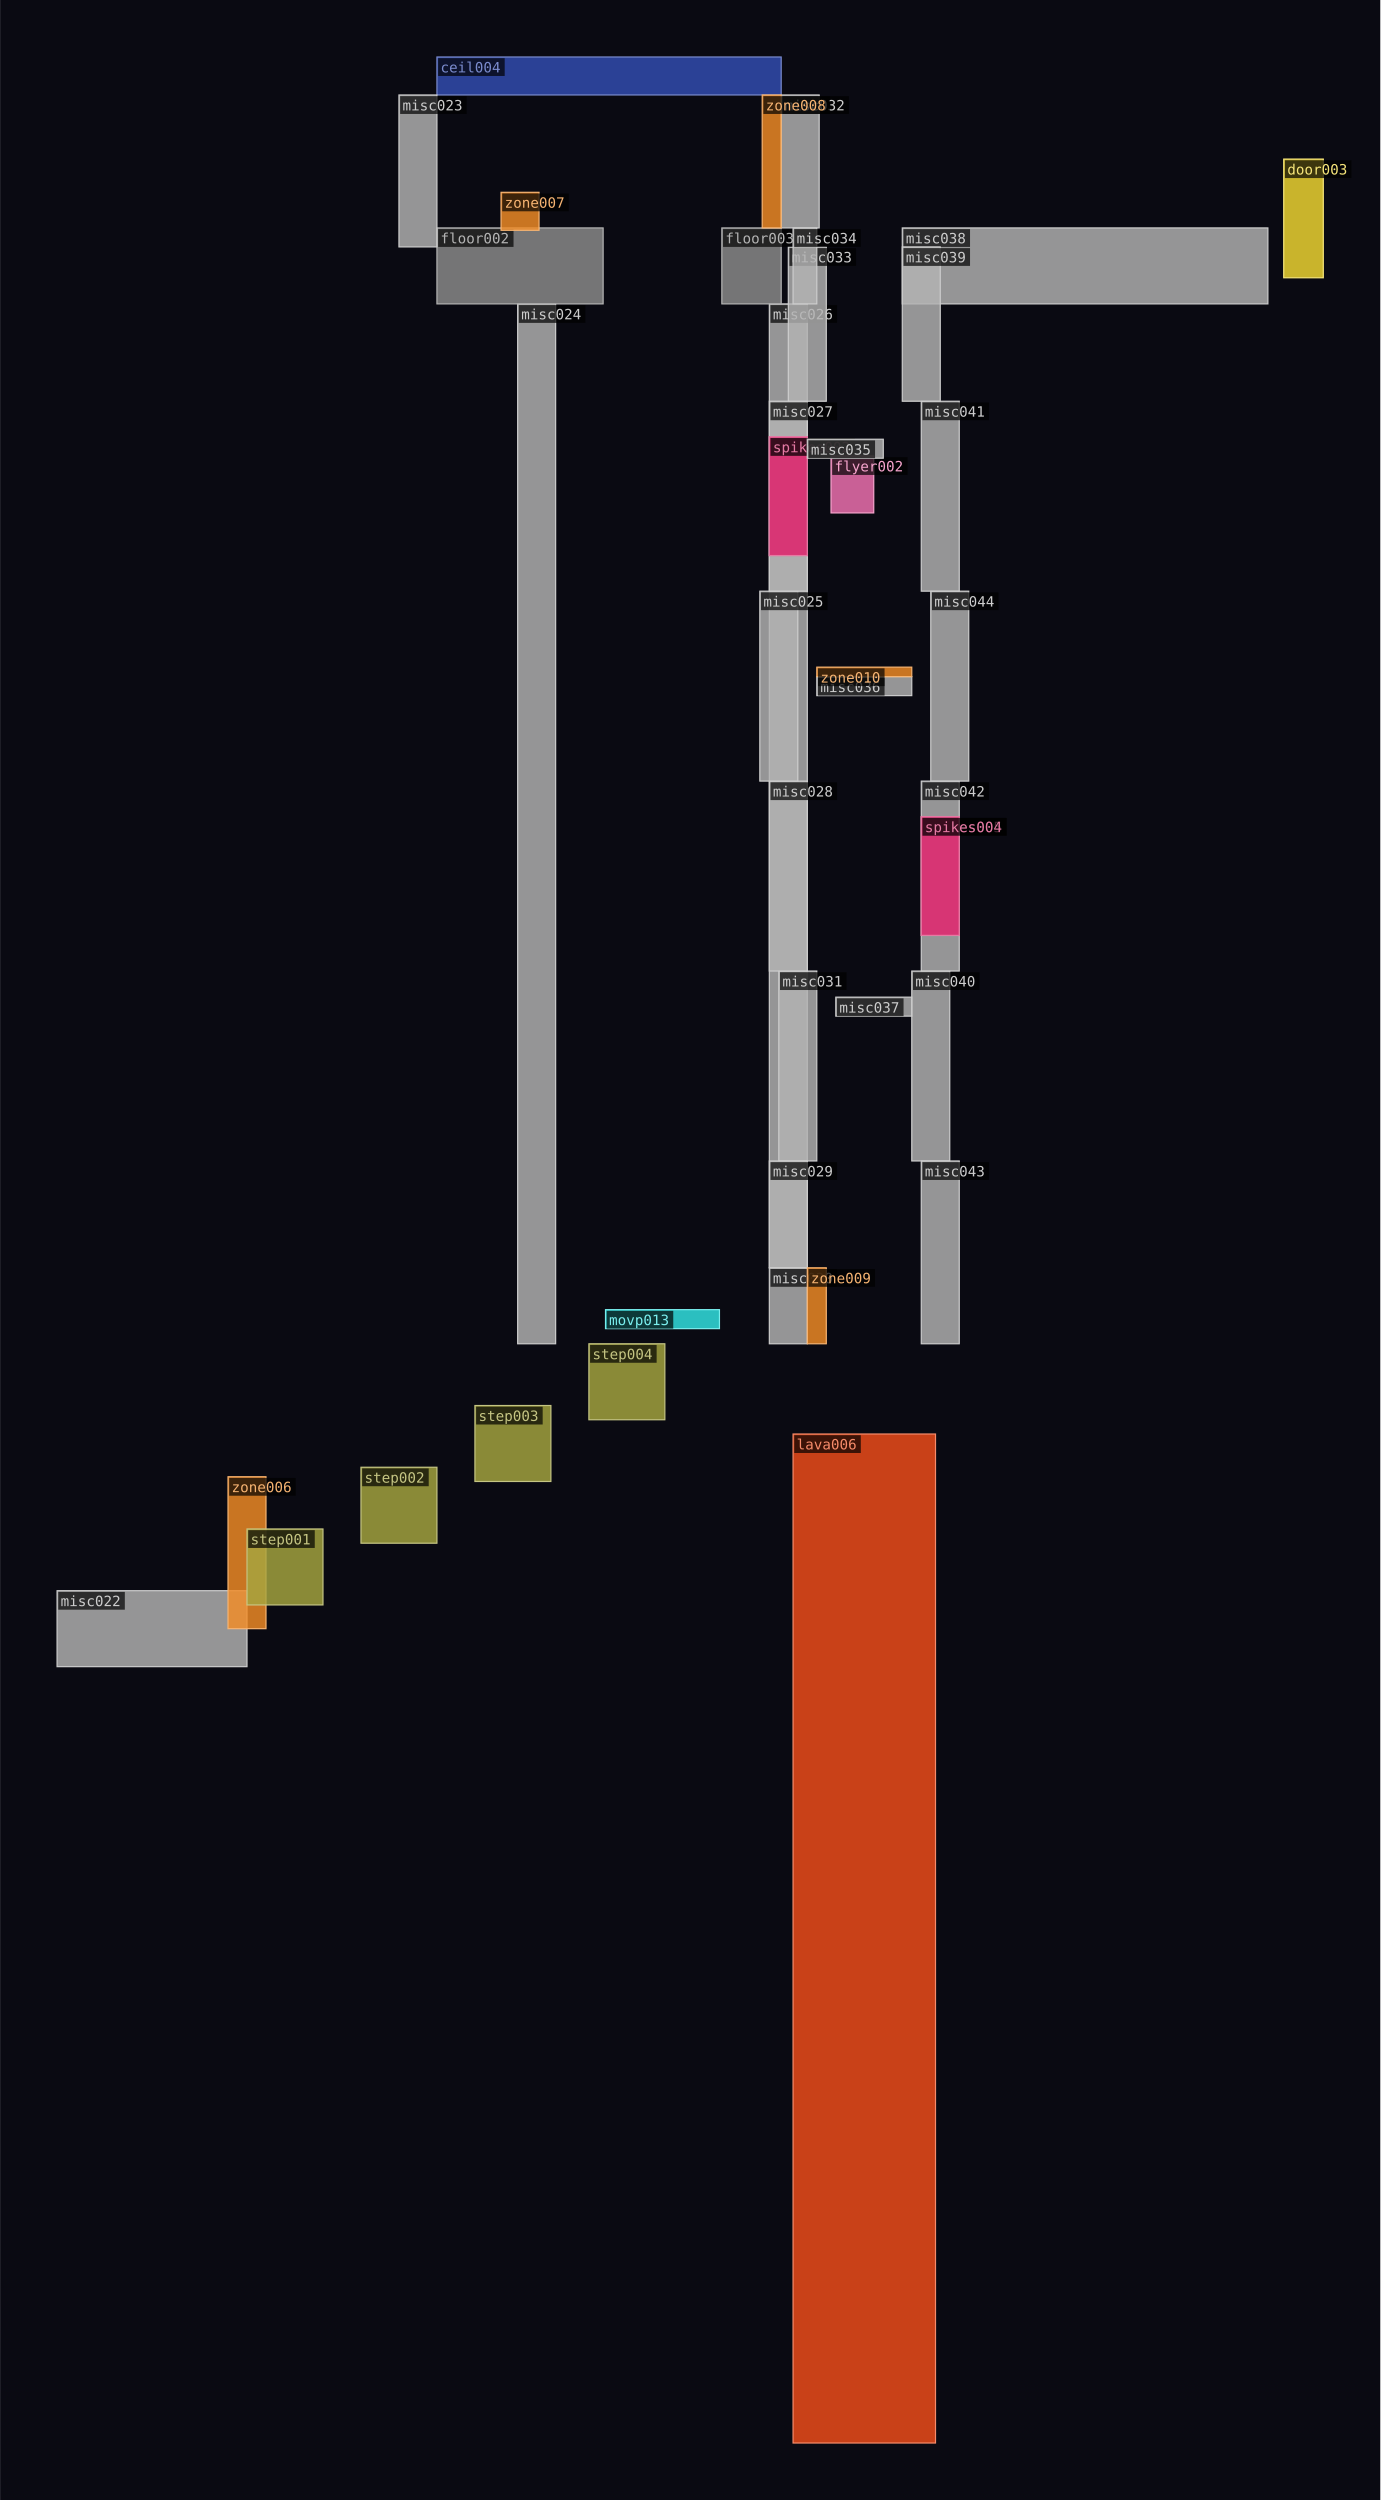
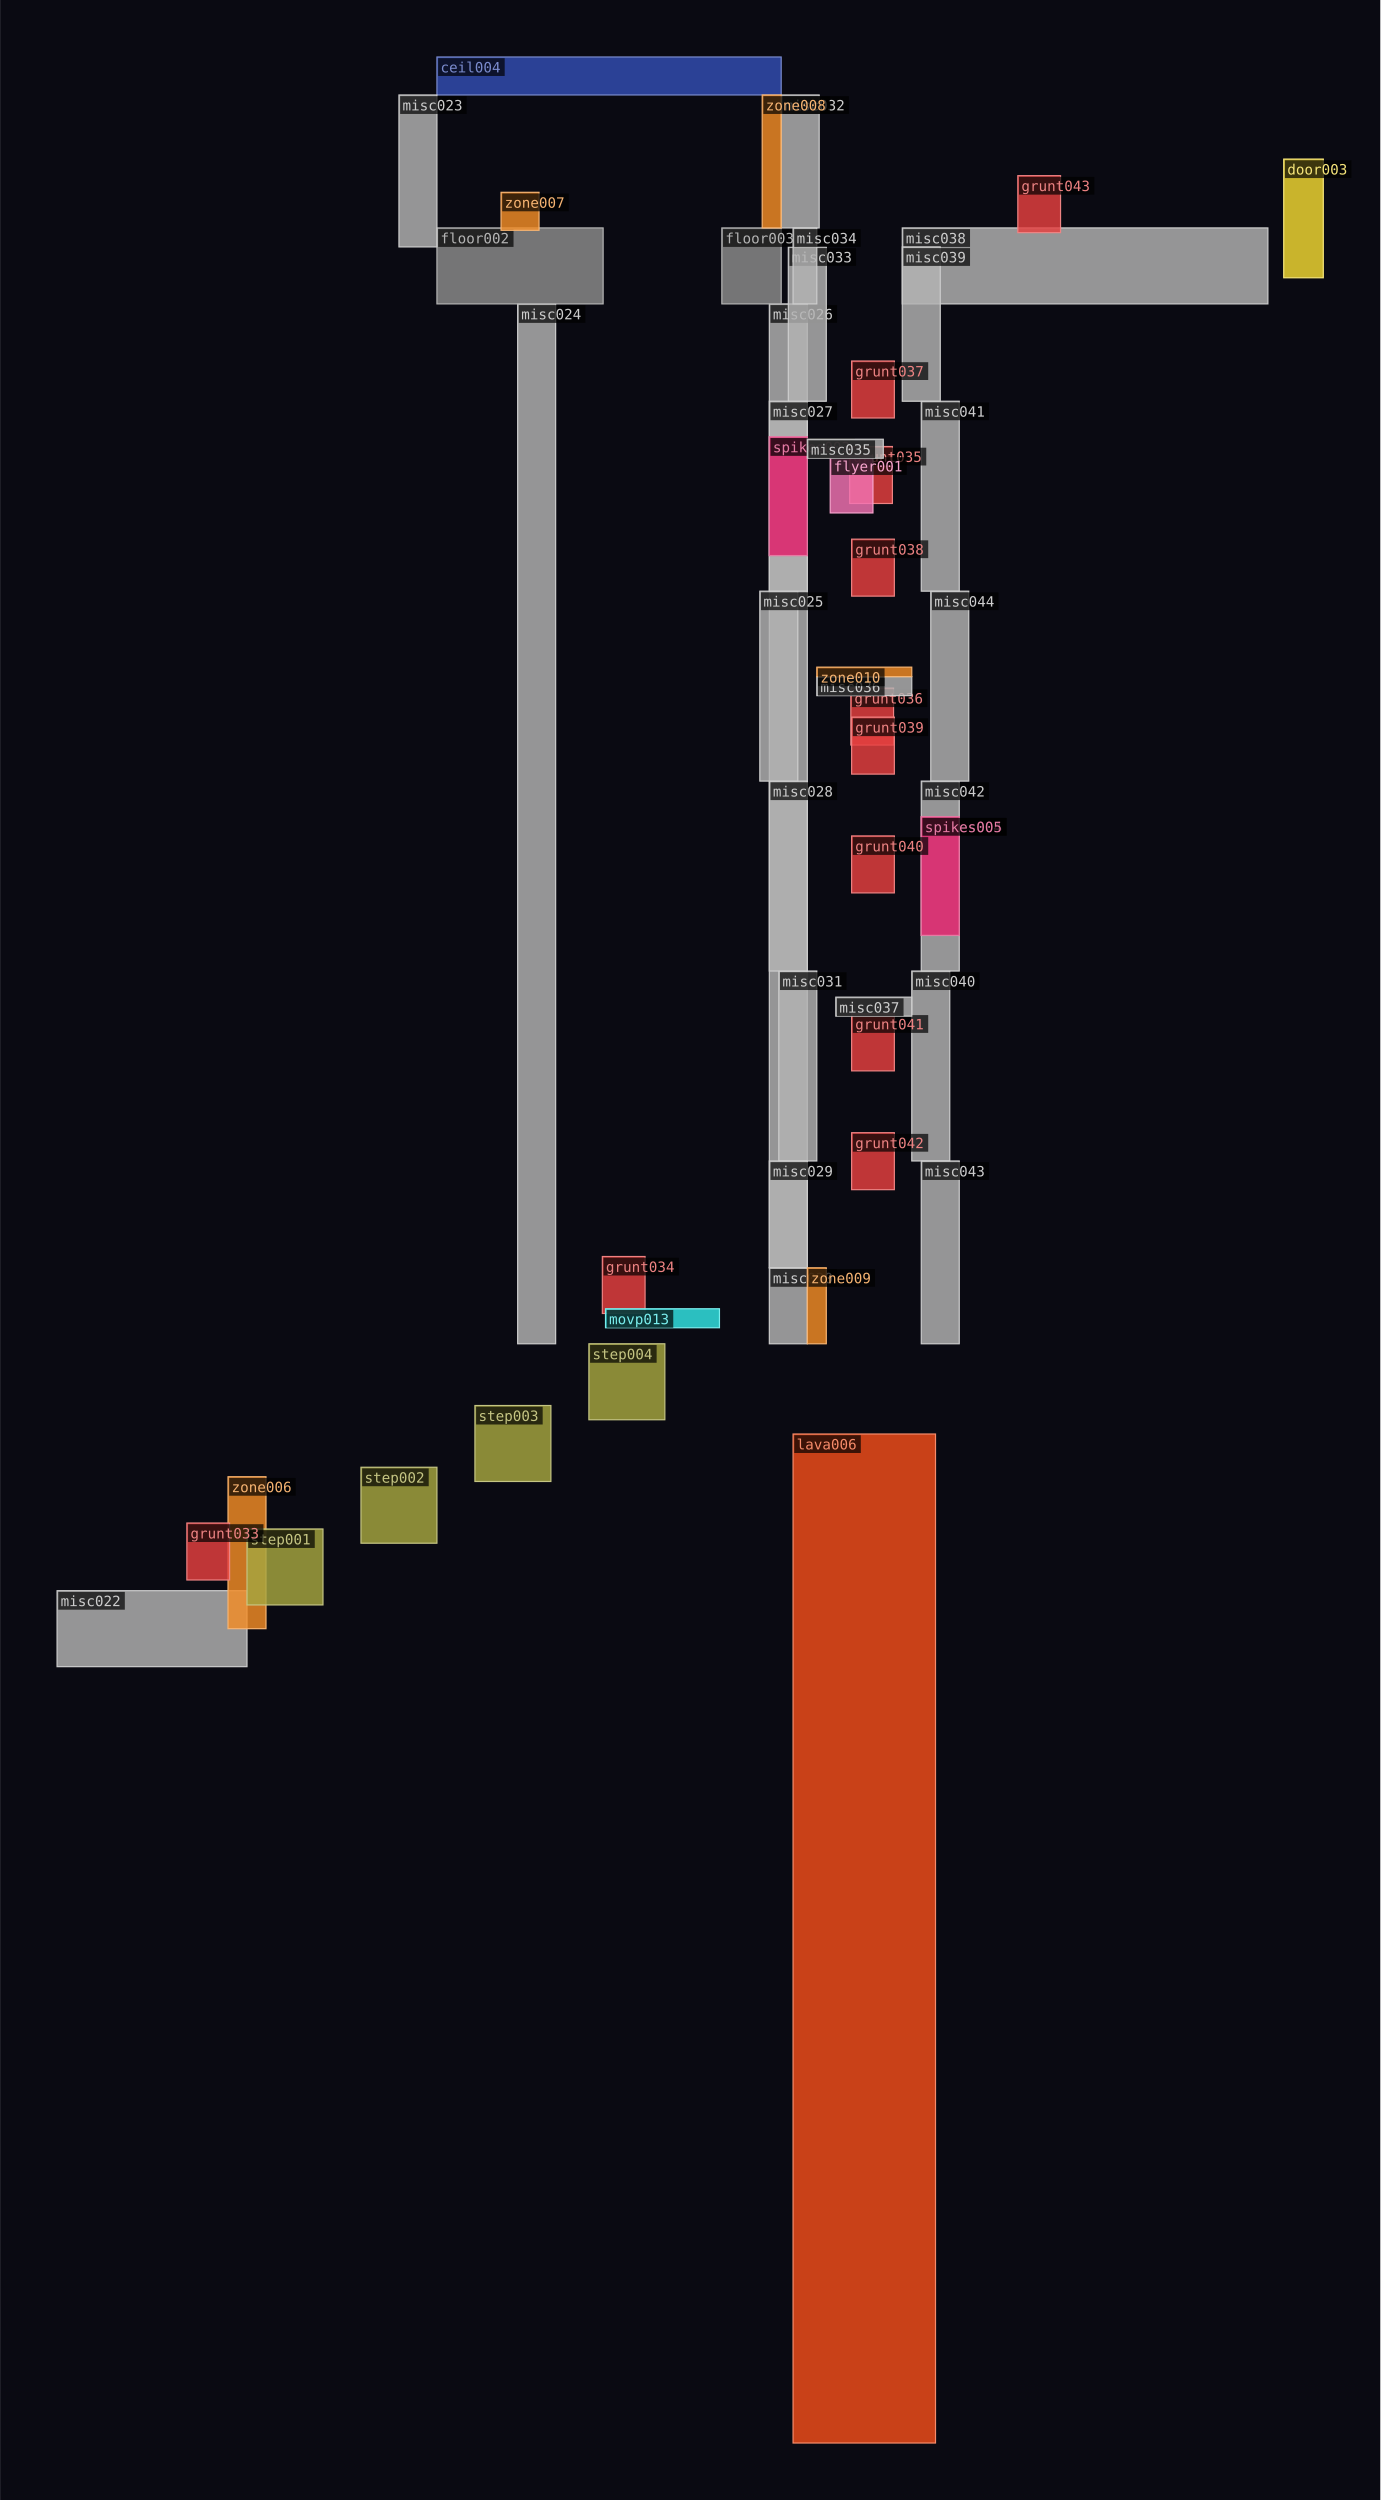
<svg xmlns="http://www.w3.org/2000/svg" viewBox="16064 -56 2325.33 4212" width="1546" height="2800" font-family="monospace">
  <rect x="16064" y="-56" width="2325.33" height="4212" fill="#0a0a12" />
  <rect x="17400" y="2360" width="240" height="1700" fill="#f24d1a" fill-opacity="0.82" stroke="#f78b6a" stroke-width="2" />
  <rect x="17402" y="2362" width="112.16" height="30" fill="#000000" fill-opacity="0.7" />
  <text x="17406" y="2386" font-size="24" fill="#f78b6a">lava006</text>
  <rect x="16936" y="456" width="64" height="1752" fill="#b3b3b3" fill-opacity="0.82" stroke="#cdcdcd" stroke-width="2" />
  <rect x="16938" y="458" width="112.16" height="30" fill="#000000" fill-opacity="0.7" />
  <text x="16942" y="482" font-size="24" fill="#cdcdcd">misc024</text>
  <rect x="17360" y="456" width="64" height="1624" fill="#b3b3b3" fill-opacity="0.82" stroke="#cdcdcd" stroke-width="2" />
  <rect x="17362" y="458" width="112.16" height="30" fill="#000000" fill-opacity="0.7" />
  <text x="17366" y="482" font-size="24" fill="#cdcdcd">misc026</text>
  <rect x="17584" y="328" width="616" height="128" fill="#b3b3b3" fill-opacity="0.82" stroke="#cdcdcd" stroke-width="2" />
  <rect x="17586" y="330" width="112.16" height="30" fill="#000000" fill-opacity="0.7" />
  <text x="17590" y="354" font-size="24" fill="#cdcdcd">misc038</text>
  <rect x="16160" y="2624" width="320" height="128" fill="#b3b3b3" fill-opacity="0.82" stroke="#cdcdcd" stroke-width="2" />
  <rect x="16162" y="2626" width="112.16" height="30" fill="#000000" fill-opacity="0.7" />
  <text x="16166" y="2650" font-size="24" fill="#cdcdcd">misc022</text>
  <rect x="16800" y="40" width="580" height="64" fill="#334db3" fill-opacity="0.82" stroke="#7a8bcd" stroke-width="2" />
  <rect x="16802" y="42" width="112.16" height="30" fill="#000000" fill-opacity="0.7" />
  <text x="16806" y="66" font-size="24" fill="#7a8bcd">ceil004</text>
  <rect x="16800" y="328" width="280" height="128" fill="#8c8c8c" fill-opacity="0.82" stroke="#b4b4b4" stroke-width="2" />
  <rect x="16802" y="330" width="127.04" height="30" fill="#000000" fill-opacity="0.7" />
  <text x="16806" y="354" font-size="24" fill="#b4b4b4">floor002</text>
  <rect x="17376" y="1580" width="64" height="320" fill="#b3b3b3" fill-opacity="0.82" stroke="#cdcdcd" stroke-width="2" />
  <rect x="17378" y="1582" width="112.16" height="30" fill="#000000" fill-opacity="0.7" />
  <text x="17382" y="1606" font-size="24" fill="#cdcdcd">misc031</text>
  <rect x="17600" y="1580" width="64" height="320" fill="#b3b3b3" fill-opacity="0.82" stroke="#cdcdcd" stroke-width="2" />
  <rect x="17602" y="1582" width="112.16" height="30" fill="#000000" fill-opacity="0.7" />
  <text x="17606" y="1606" font-size="24" fill="#cdcdcd">misc040</text>
  <rect x="17360" y="1260" width="64" height="320" fill="#b3b3b3" fill-opacity="0.82" stroke="#cdcdcd" stroke-width="2" />
  <rect x="17362" y="1262" width="112.16" height="30" fill="#000000" fill-opacity="0.7" />
  <text x="17366" y="1286" font-size="24" fill="#cdcdcd">misc028</text>
  <rect x="17616" y="1260" width="64" height="320" fill="#b3b3b3" fill-opacity="0.82" stroke="#cdcdcd" stroke-width="2" />
  <rect x="17618" y="1262" width="112.16" height="30" fill="#000000" fill-opacity="0.7" />
  <text x="17622" y="1286" font-size="24" fill="#cdcdcd">misc042</text>
  <rect x="17344" y="940" width="64" height="320" fill="#b3b3b3" fill-opacity="0.82" stroke="#cdcdcd" stroke-width="2" />
  <rect x="17346" y="942" width="112.16" height="30" fill="#000000" fill-opacity="0.7" />
  <text x="17350" y="966" font-size="24" fill="#cdcdcd">misc025</text>
  <rect x="17632" y="940" width="64" height="320" fill="#b3b3b3" fill-opacity="0.82" stroke="#cdcdcd" stroke-width="2" />
  <rect x="17634" y="942" width="112.16" height="30" fill="#000000" fill-opacity="0.7" />
  <text x="17638" y="966" font-size="24" fill="#cdcdcd">misc044</text>
  <rect x="17360" y="620" width="64" height="320" fill="#b3b3b3" fill-opacity="0.82" stroke="#cdcdcd" stroke-width="2" />
  <rect x="17362" y="622" width="112.16" height="30" fill="#000000" fill-opacity="0.7" />
  <text x="17366" y="646" font-size="24" fill="#cdcdcd">misc027</text>
  <rect x="17616" y="620" width="64" height="320" fill="#b3b3b3" fill-opacity="0.82" stroke="#cdcdcd" stroke-width="2" />
  <rect x="17618" y="622" width="112.16" height="30" fill="#000000" fill-opacity="0.7" />
  <text x="17622" y="646" font-size="24" fill="#cdcdcd">misc041</text>
  <rect x="17616" y="1900" width="64" height="308" fill="#b3b3b3" fill-opacity="0.82" stroke="#cdcdcd" stroke-width="2" />
  <rect x="17618" y="1902" width="112.16" height="30" fill="#000000" fill-opacity="0.7" />
  <text x="17622" y="1926" font-size="24" fill="#cdcdcd">misc043</text>
  <rect x="17584" y="360" width="64" height="260" fill="#b3b3b3" fill-opacity="0.82" stroke="#cdcdcd" stroke-width="2" />
  <rect x="17586" y="362" width="112.16" height="30" fill="#000000" fill-opacity="0.7" />
  <text x="17590" y="386" font-size="24" fill="#cdcdcd">misc039</text>
  <rect x="17392" y="360" width="64" height="260" fill="#b3b3b3" fill-opacity="0.82" stroke="#cdcdcd" stroke-width="2" />
  <rect x="17394" y="362" width="112.16" height="30" fill="#000000" fill-opacity="0.7" />
  <text x="17398" y="386" font-size="24" fill="#cdcdcd">misc033</text>
  <rect x="16864" y="2312" width="128" height="128" fill="#a6a640" fill-opacity="0.82" stroke="#c5c583" stroke-width="2" />
  <rect x="16866" y="2314" width="112.16" height="30" fill="#000000" fill-opacity="0.7" />
  <text x="16870" y="2338" font-size="24" fill="#c5c583">step003</text>
  <rect x="16448" y="2432" width="64" height="256" fill="#f28c26" fill-opacity="0.82" stroke="#f7b472" stroke-width="2" />
  <rect x="16450" y="2434" width="112.16" height="30" fill="#000000" fill-opacity="0.7" />
  <text x="16454" y="2458" font-size="24" fill="#f7b472">zone006</text>
  <rect x="16736" y="104" width="64" height="256" fill="#b3b3b3" fill-opacity="0.82" stroke="#cdcdcd" stroke-width="2" />
  <rect x="16738" y="106" width="112.16" height="30" fill="#000000" fill-opacity="0.7" />
  <text x="16742" y="130" font-size="24" fill="#cdcdcd">misc023</text>
  <rect x="16672" y="2416" width="128" height="128" fill="#a6a640" fill-opacity="0.82" stroke="#c5c583" stroke-width="2" />
  <rect x="16674" y="2418" width="112.16" height="30" fill="#000000" fill-opacity="0.7" />
  <text x="16678" y="2442" font-size="24" fill="#c5c583">step002</text>
  <rect x="16480" y="2520" width="128" height="128" fill="#a6a640" fill-opacity="0.82" stroke="#c5c583" stroke-width="2" />
  <rect x="16482" y="2522" width="112.16" height="30" fill="#000000" fill-opacity="0.7" />
  <text x="16486" y="2546" font-size="24" fill="#c5c583">step001</text>
  <rect x="17056" y="2208" width="128" height="128" fill="#a6a640" fill-opacity="0.82" stroke="#c5c583" stroke-width="2" />
  <rect x="17058" y="2210" width="112.16" height="30" fill="#000000" fill-opacity="0.7" />
  <text x="17062" y="2234" font-size="24" fill="#c5c583">step004</text>
  <rect x="17380" y="104" width="64" height="224" fill="#b3b3b3" fill-opacity="0.82" stroke="#cdcdcd" stroke-width="2" />
  <rect x="17382" y="106" width="112.16" height="30" fill="#000000" fill-opacity="0.7" />
  <text x="17386" y="130" font-size="24" fill="#cdcdcd">misc032</text>
  <rect x="18226.67" y="212" width="66.67" height="200" fill="#f2d933" fill-opacity="0.82" stroke="#f7e67a" stroke-width="2" />
  <rect x="18228.67" y="214" width="112.16" height="30" fill="#000000" fill-opacity="0.7" />
  <text x="18232.67" y="238" font-size="24" fill="#f7e67a">door003</text>
  <rect x="17280" y="328" width="100" height="128" fill="#8c8c8c" fill-opacity="0.82" stroke="#b4b4b4" stroke-width="2" />
  <rect x="17282" y="330" width="127.04" height="30" fill="#000000" fill-opacity="0.7" />
  <text x="17286" y="354" font-size="24" fill="#b4b4b4">floor003</text>
+   <rect x="17616" y="1320" width="64" height="200" fill="#d93373" fill-opacity="0.82" stroke="#e67aa4" stroke-width="2" />
+   <rect x="17618" y="1322" width="141.92" height="30" fill="#000000" fill-opacity="0.7" />
+   <text x="17622" y="1346" font-size="24" fill="#e67aa4">spikes004</text>
+   <rect x="17616" y="1320" width="64" height="200" fill="#d93373" fill-opacity="0.82" stroke="#e67aa4" stroke-width="2" />
+   <rect x="17618" y="1322" width="141.92" height="30" fill="#000000" fill-opacity="0.7" />
+   <text x="17622" y="1346" font-size="24" fill="#e67aa4">spikes005</text>
+   <rect x="17360" y="680" width="64" height="200" fill="#d93373" fill-opacity="0.82" stroke="#e67aa4" stroke-width="2" />
+   <rect x="17362" y="682" width="141.92" height="30" fill="#000000" fill-opacity="0.7" />
+   <text x="17366" y="706" font-size="24" fill="#e67aa4">spikes002</text>
  <rect x="17360" y="680" width="64" height="200" fill="#d93373" fill-opacity="0.82" stroke="#e67aa4" stroke-width="2" />
  <rect x="17362" y="682" width="141.92" height="30" fill="#000000" fill-opacity="0.7" />
  <text x="17366" y="706" font-size="24" fill="#e67aa4">spikes003</text>
-   <rect x="17360" y="680" width="64" height="200" fill="#d93373" fill-opacity="0.82" stroke="#e67aa4" stroke-width="2" />
-   <rect x="17362" y="682" width="141.92" height="30" fill="#000000" fill-opacity="0.7" />
-   <text x="17366" y="706" font-size="24" fill="#e67aa4">spikes002</text>
-   <rect x="17616" y="1320" width="64" height="200" fill="#d93373" fill-opacity="0.82" stroke="#e67aa4" stroke-width="2" />
-   <rect x="17618" y="1322" width="141.92" height="30" fill="#000000" fill-opacity="0.7" />
-   <text x="17622" y="1346" font-size="24" fill="#e67aa4">spikes005</text>
-   <rect x="17616" y="1320" width="64" height="200" fill="#d93373" fill-opacity="0.82" stroke="#e67aa4" stroke-width="2" />
-   <rect x="17618" y="1322" width="141.92" height="30" fill="#000000" fill-opacity="0.7" />
-   <text x="17622" y="1346" font-size="24" fill="#e67aa4">spikes004</text>
  <rect x="17360" y="1900" width="64" height="180" fill="#b3b3b3" fill-opacity="0.82" stroke="#cdcdcd" stroke-width="2" />
  <rect x="17362" y="1902" width="112.16" height="30" fill="#000000" fill-opacity="0.7" />
  <text x="17366" y="1926" font-size="24" fill="#cdcdcd">misc029</text>
  <rect x="17360" y="2080" width="64" height="128" fill="#b3b3b3" fill-opacity="0.82" stroke="#cdcdcd" stroke-width="2" />
  <rect x="17362" y="2082" width="112.16" height="30" fill="#000000" fill-opacity="0.7" />
  <text x="17366" y="2106" font-size="24" fill="#cdcdcd">misc030</text>
  <rect x="17348" y="104" width="32" height="224" fill="#f28c26" fill-opacity="0.82" stroke="#f7b472" stroke-width="2" />
  <rect x="17350" y="106" width="112.16" height="30" fill="#000000" fill-opacity="0.7" />
  <text x="17354" y="130" font-size="24" fill="#f7b472">zone008</text>
-   <rect x="17463.94" y="712.18" width="72" height="96" fill="#f273b3" fill-opacity="0.82" stroke="#f7a4cd" stroke-width="2" />
-   <rect x="17465.94" y="714.18" width="127.04" height="30" fill="#000000" fill-opacity="0.7" />
-   <text x="17469.94" y="738.18" font-size="24" fill="#f7a4cd">flyer002</text>
-   <rect x="17084" y="2150.5" width="192" height="32" fill="#33e6e6" fill-opacity="0.82" stroke="#7aeeee" stroke-width="2" />
-   <rect x="17086" y="2152.5" width="112.16" height="30" fill="#000000" fill-opacity="0.7" />
-   <text x="17090" y="2176.5" font-size="24" fill="#7aeeee">movp013</text>
+   <rect x="17498.67" y="1352.36" width="72" height="96" fill="#e64040" fill-opacity="0.82" stroke="#ee8383" stroke-width="2" />
+   <rect x="17500.67" y="1354.36" width="127.04" height="30" fill="#000000" fill-opacity="0.7" />
+   <text x="17504.67" y="1378.36" font-size="24" fill="#ee8383">grunt040</text>
+   <rect x="17498.67" y="852.36" width="72" height="96" fill="#e64040" fill-opacity="0.82" stroke="#ee8383" stroke-width="2" />
+   <rect x="17500.67" y="854.36" width="127.04" height="30" fill="#000000" fill-opacity="0.7" />
+   <text x="17504.67" y="878.36" font-size="24" fill="#ee8383">grunt038</text>
+   <rect x="17498.67" y="1652.22" width="72" height="96" fill="#e64040" fill-opacity="0.82" stroke="#ee8383" stroke-width="2" />
+   <rect x="17500.67" y="1654.22" width="127.04" height="30" fill="#000000" fill-opacity="0.7" />
+   <text x="17504.67" y="1678.22" font-size="24" fill="#ee8383">grunt041</text>
+   <rect x="17498.67" y="552.22" width="72" height="96" fill="#e64040" fill-opacity="0.82" stroke="#ee8383" stroke-width="2" />
+   <rect x="17500.67" y="554.22" width="127.04" height="30" fill="#000000" fill-opacity="0.7" />
+   <text x="17504.67" y="578.22" font-size="24" fill="#ee8383">grunt037</text>
+   <rect x="17497.34" y="1103.27" width="72" height="96" fill="#e64040" fill-opacity="0.82" stroke="#ee8383" stroke-width="2" />
+   <rect x="17499.34" y="1105.27" width="127.04" height="30" fill="#000000" fill-opacity="0.7" />
+   <text x="17503.34" y="1129.27" font-size="24" fill="#ee8383">grunt036</text>
+   <rect x="17498.67" y="1152.22" width="72" height="96" fill="#e64040" fill-opacity="0.82" stroke="#ee8383" stroke-width="2" />
+   <rect x="17500.67" y="1154.22" width="127.04" height="30" fill="#000000" fill-opacity="0.7" />
+   <text x="17504.67" y="1178.22" font-size="24" fill="#ee8383">grunt039</text>
+   <rect x="17778.67" y="239.93" width="72" height="96" fill="#e64040" fill-opacity="0.82" stroke="#ee8383" stroke-width="2" />
+   <rect x="17780.67" y="241.93" width="127.04" height="30" fill="#000000" fill-opacity="0.7" />
+   <text x="17784.67" y="265.93" font-size="24" fill="#ee8383">grunt043</text>
+   <rect x="17078.67" y="2060.96" width="72" height="96" fill="#e64040" fill-opacity="0.82" stroke="#ee8383" stroke-width="2" />
+   <rect x="17080.67" y="2062.96" width="127.04" height="30" fill="#000000" fill-opacity="0.7" />
+   <text x="17084.67" y="2086.96" font-size="24" fill="#ee8383">grunt034</text>
+   <rect x="17495.37" y="696.27" width="72" height="96" fill="#e64040" fill-opacity="0.82" stroke="#ee8383" stroke-width="2" />
+   <rect x="17497.37" y="698.27" width="127.04" height="30" fill="#000000" fill-opacity="0.7" />
+   <text x="17501.37" y="722.27" font-size="24" fill="#ee8383">grunt035</text>
+   <rect x="16378.67" y="2509.97" width="72" height="96" fill="#e64040" fill-opacity="0.82" stroke="#ee8383" stroke-width="2" />
+   <rect x="16380.67" y="2511.97" width="127.04" height="30" fill="#000000" fill-opacity="0.7" />
+   <text x="16384.67" y="2535.97" font-size="24" fill="#ee8383">grunt033</text>
+   <rect x="17498.67" y="1852.36" width="72" height="96" fill="#e64040" fill-opacity="0.82" stroke="#ee8383" stroke-width="2" />
+   <rect x="17500.67" y="1854.36" width="127.04" height="30" fill="#000000" fill-opacity="0.7" />
+   <text x="17504.67" y="1878.36" font-size="24" fill="#ee8383">grunt042</text>
+   <rect x="17462.6" y="712.22" width="72" height="96" fill="#f273b3" fill-opacity="0.82" stroke="#f7a4cd" stroke-width="2" />
+   <rect x="17464.6" y="714.22" width="127.04" height="30" fill="#000000" fill-opacity="0.7" />
+   <text x="17468.6" y="738.22" font-size="24" fill="#f7a4cd">flyer001</text>
+   <rect x="17084" y="2149" width="192" height="32" fill="#33e6e6" fill-opacity="0.82" stroke="#7aeeee" stroke-width="2" />
+   <rect x="17086" y="2151" width="112.16" height="30" fill="#000000" fill-opacity="0.7" />
+   <text x="17090" y="2175" font-size="24" fill="#7aeeee">movp013</text>
  <rect x="17400" y="328" width="40" height="128" fill="#b3b3b3" fill-opacity="0.82" stroke="#cdcdcd" stroke-width="2" />
  <rect x="17402" y="330" width="112.16" height="30" fill="#000000" fill-opacity="0.7" />
  <text x="17406" y="354" font-size="24" fill="#cdcdcd">misc034</text>
  <rect x="17440" y="1084" width="160" height="32" fill="#b3b3b3" fill-opacity="0.82" stroke="#cdcdcd" stroke-width="2" />
  <rect x="17442" y="1086" width="112.16" height="30" fill="#000000" fill-opacity="0.7" />
  <text x="17446" y="1110" font-size="24" fill="#cdcdcd">misc036</text>
+   <rect x="16908" y="268" width="64" height="64" fill="#f28c26" fill-opacity="0.82" stroke="#f7b472" stroke-width="2" />
+   <rect x="16910" y="270" width="112.16" height="30" fill="#000000" fill-opacity="0.7" />
+   <text x="16914" y="294" font-size="24" fill="#f7b472">zone007</text>
  <rect x="17424" y="2080" width="32" height="128" fill="#f28c26" fill-opacity="0.82" stroke="#f7b472" stroke-width="2" />
  <rect x="17426" y="2082" width="112.16" height="30" fill="#000000" fill-opacity="0.7" />
  <text x="17430" y="2106" font-size="24" fill="#f7b472">zone009</text>
  <rect x="17424" y="684" width="128" height="32" fill="#b3b3b3" fill-opacity="0.82" stroke="#cdcdcd" stroke-width="2" />
  <rect x="17426" y="686" width="112.16" height="30" fill="#000000" fill-opacity="0.7" />
  <text x="17430" y="710" font-size="24" fill="#cdcdcd">misc035</text>
  <rect x="17472" y="1624" width="128" height="32" fill="#b3b3b3" fill-opacity="0.82" stroke="#cdcdcd" stroke-width="2" />
  <rect x="17474" y="1626" width="112.16" height="30" fill="#000000" fill-opacity="0.7" />
  <text x="17478" y="1650" font-size="24" fill="#cdcdcd">misc037</text>
-   <rect x="16908" y="268" width="64" height="64" fill="#f28c26" fill-opacity="0.82" stroke="#f7b472" stroke-width="2" />
-   <rect x="16910" y="270" width="112.16" height="30" fill="#000000" fill-opacity="0.7" />
-   <text x="16914" y="294" font-size="24" fill="#f7b472">zone007</text>
  <rect x="17440" y="1068" width="160" height="16" fill="#f28c26" fill-opacity="0.82" stroke="#f7b472" stroke-width="2" />
  <rect x="17442" y="1070" width="112.16" height="30" fill="#000000" fill-opacity="0.7" />
  <text x="17446" y="1094" font-size="24" fill="#f7b472">zone010</text>
</svg>
